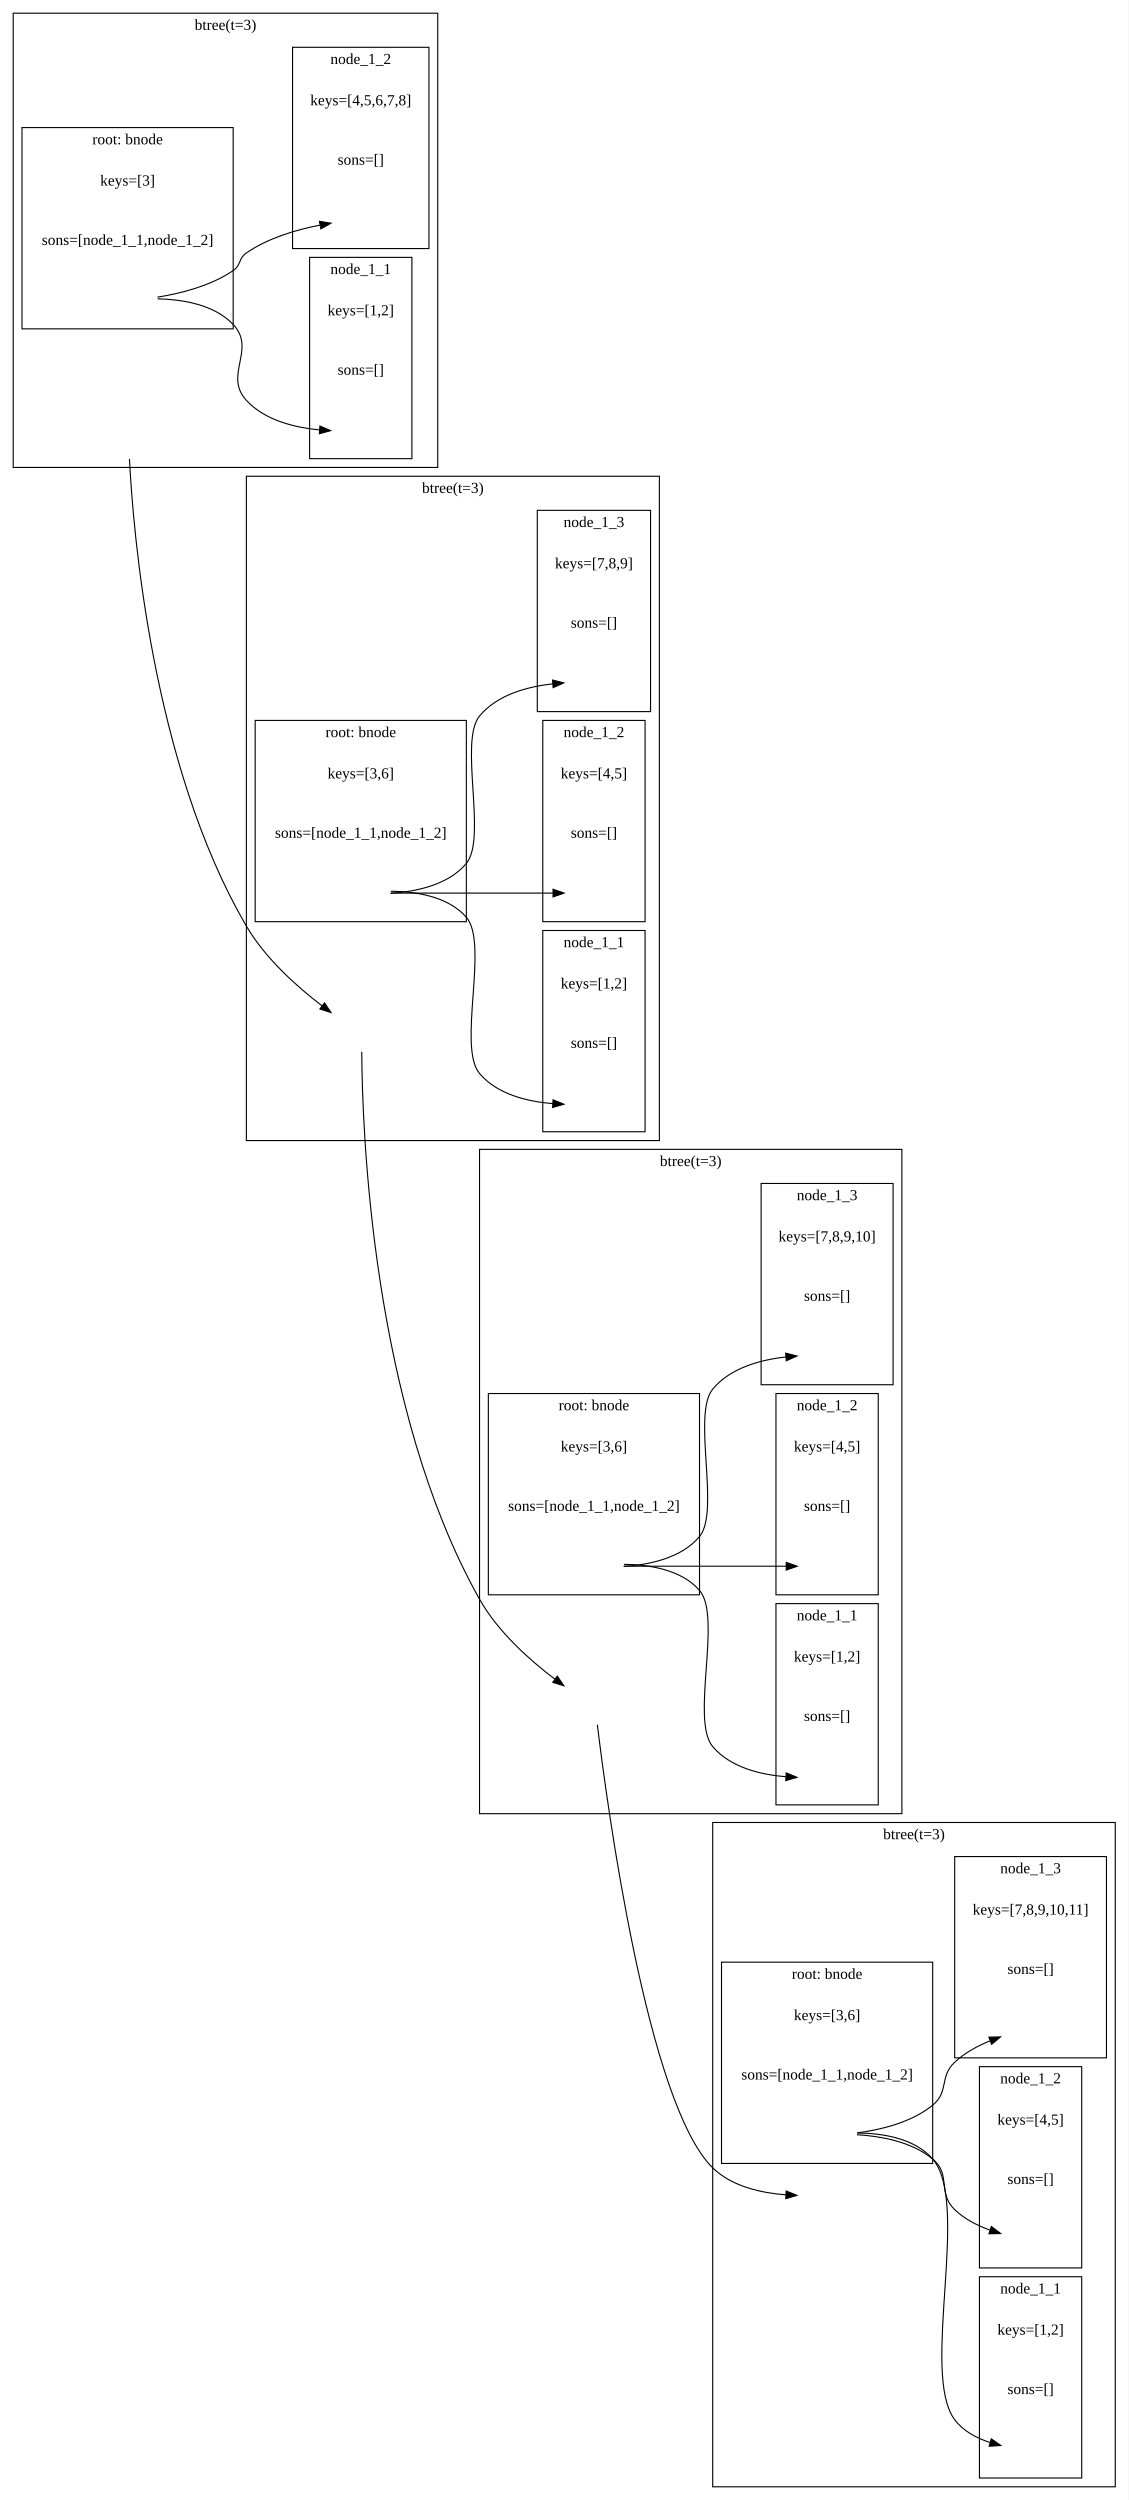
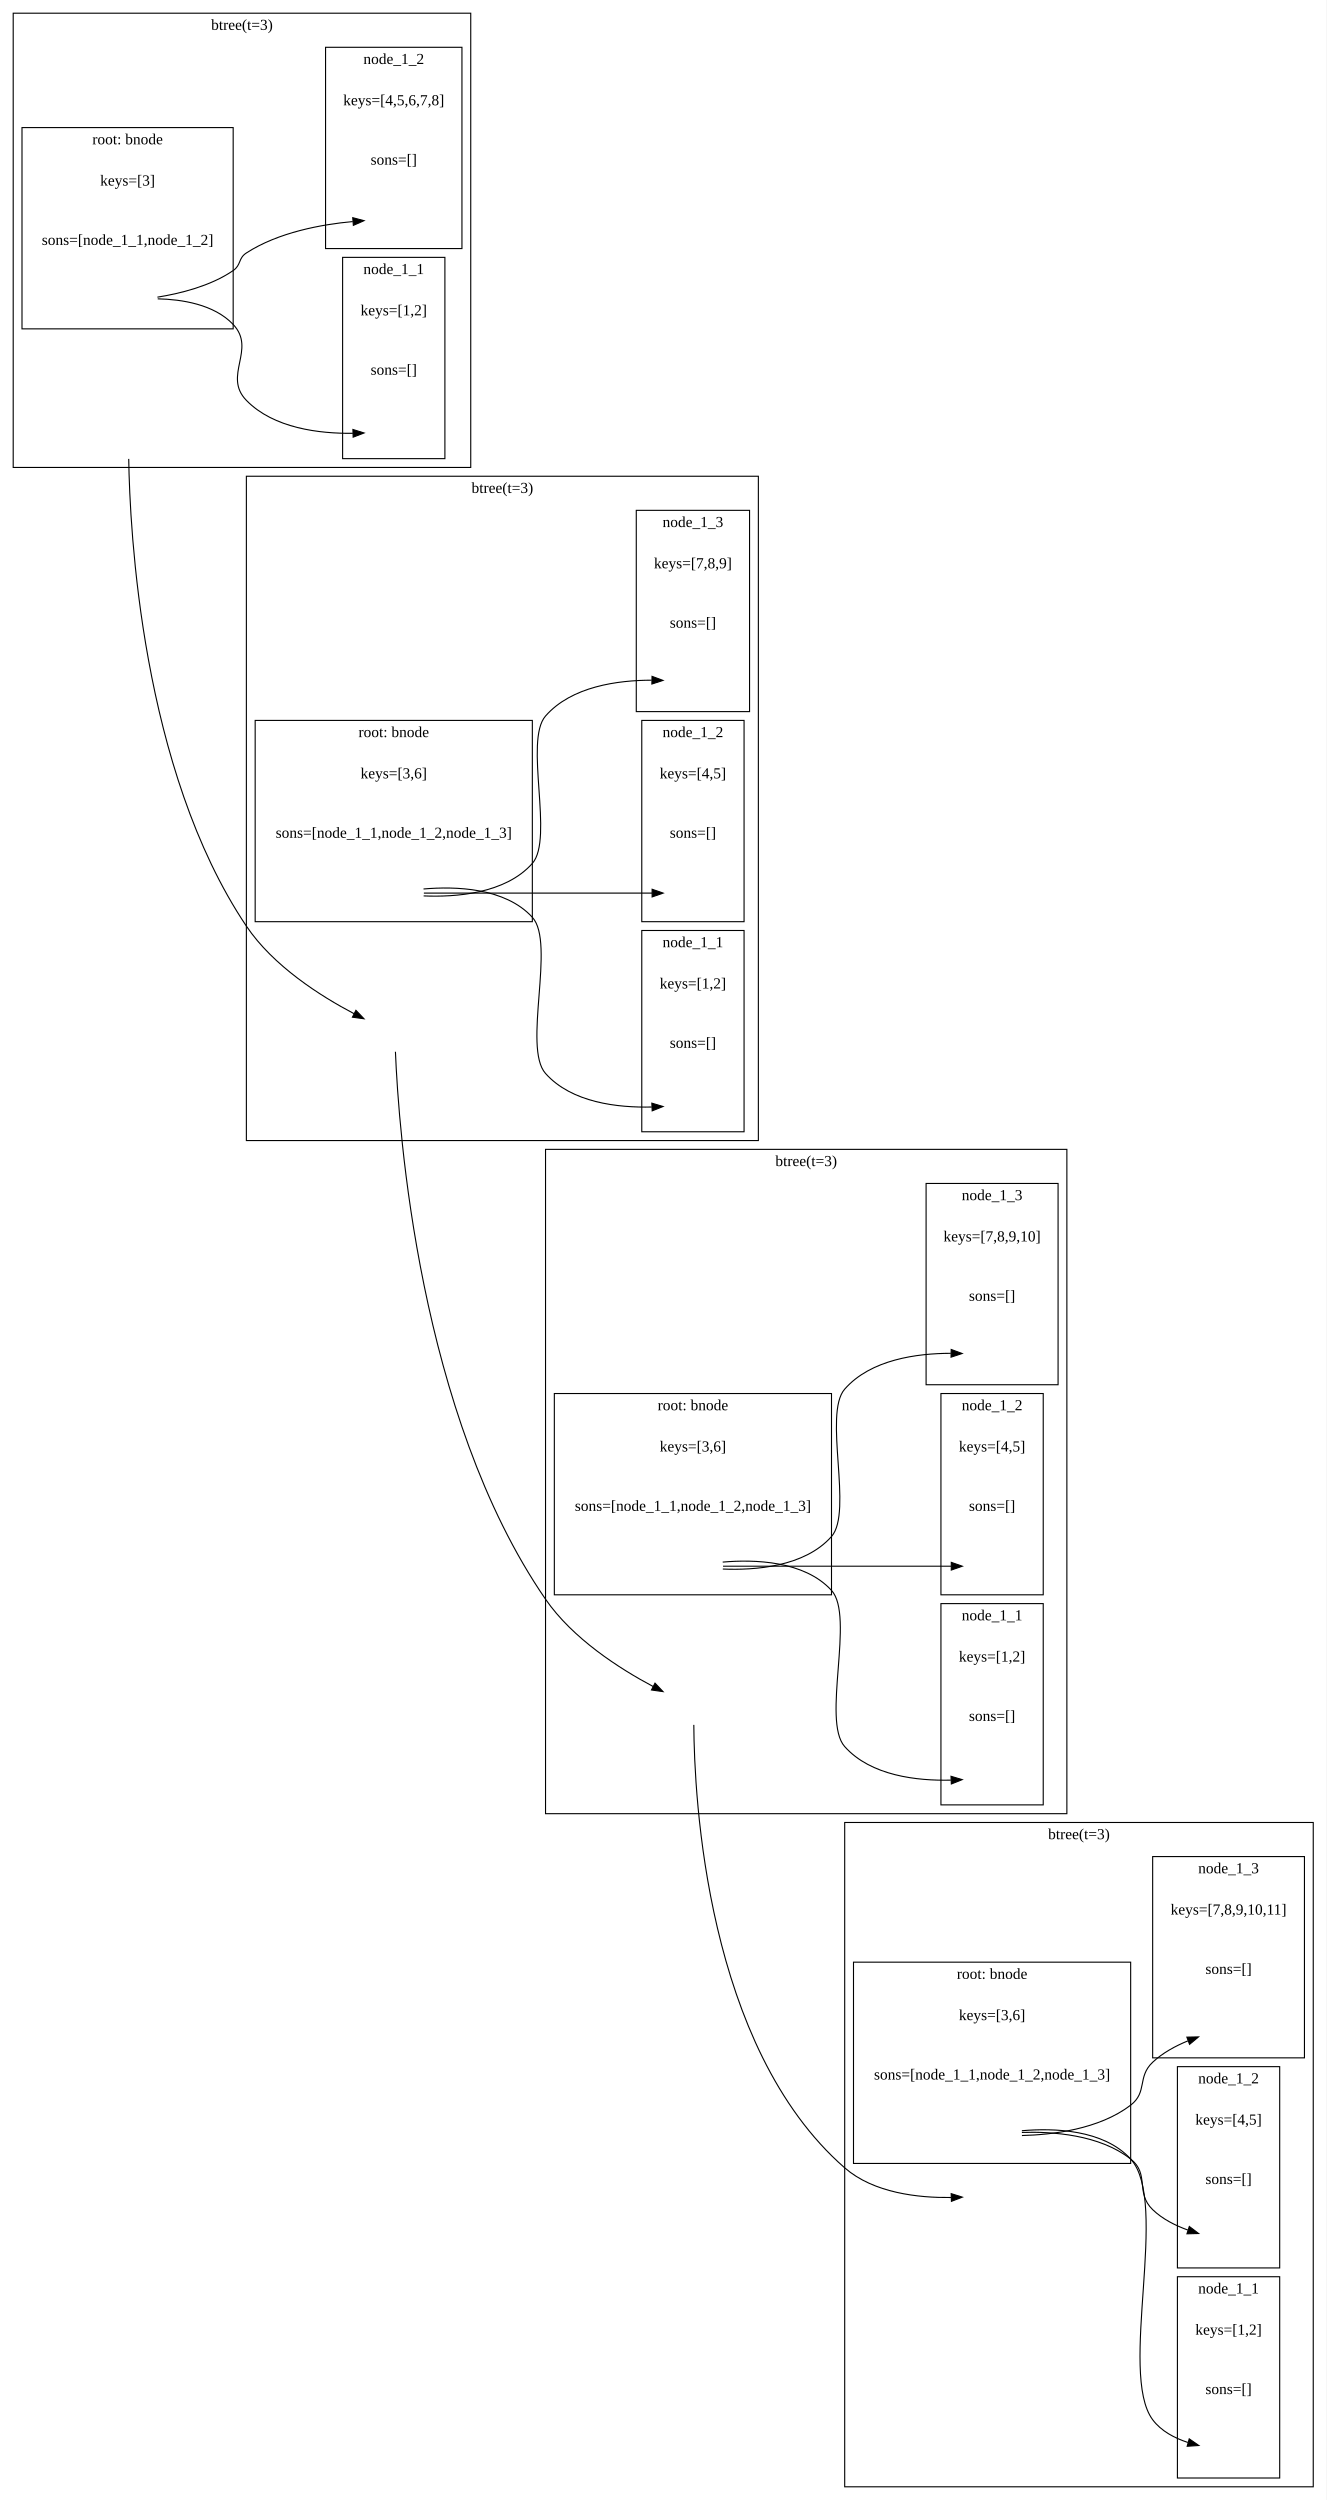
- <svg xmlns="http://www.w3.org/2000/svg" width="1026pt" height="2273pt" viewBox="0.00 0.00 1026.00 2273.00">
+ <svg xmlns="http://www.w3.org/2000/svg" width="1206pt" height="2273pt" viewBox="0.00 0.00 1206.00 2273.00">
  <g id="graph0" class="graph" transform="scale(1 1) rotate(0) translate(4 2269)">
-     <polygon fill="white" stroke="none" points="-4,4 -4,-2269 1022,-2269 1022,4 -4,4" />
+     <polygon fill="white" stroke="none" points="-4,4 -4,-2269 1202,-2269 1202,4 -4,4" />
    <g id="clust1" class="cluster">
-       <polygon fill="none" stroke="black" points="8,-1844 8,-2257 394,-2257 394,-1844 8,-1844" />
-       <text text-anchor="middle" x="201" y="-2241.8" font-family="Times New Roman,serif" font-size="14.00">btree(t=3)</text>
+       <polygon fill="none" stroke="black" points="8,-1844 8,-2257 424,-2257 424,-1844 8,-1844" />
+       <text text-anchor="middle" x="216" y="-2241.8" font-family="Times New Roman,serif" font-size="14.00">btree(t=3)</text>
    </g>
    <g id="clust3" class="cluster">
-       <polygon fill="none" stroke="black" points="277.5,-1852 277.5,-2035 370.5,-2035 370.5,-1852 277.5,-1852" />
-       <text text-anchor="middle" x="324" y="-2019.8" font-family="Times New Roman,serif" font-size="14.00">node_1_1</text>
+       <polygon fill="none" stroke="black" points="307.5,-1852 307.5,-2035 400.5,-2035 400.5,-1852 307.5,-1852" />
+       <text text-anchor="middle" x="354" y="-2019.8" font-family="Times New Roman,serif" font-size="14.00">node_1_1</text>
    </g>
    <g id="clust2" class="cluster">
      <polygon fill="none" stroke="black" points="16,-1970 16,-2153 208,-2153 208,-1970 16,-1970" />
      <text text-anchor="middle" x="112" y="-2137.8" font-family="Times New Roman,serif" font-size="14.00">root: bnode</text>
    </g>
    <g id="clust4" class="cluster">
-       <polygon fill="none" stroke="black" points="262,-2043 262,-2226 386,-2226 386,-2043 262,-2043" />
-       <text text-anchor="middle" x="324" y="-2210.8" font-family="Times New Roman,serif" font-size="14.00">node_1_2</text>
+       <polygon fill="none" stroke="black" points="292,-2043 292,-2226 416,-2226 416,-2043 292,-2043" />
+       <text text-anchor="middle" x="354" y="-2210.8" font-family="Times New Roman,serif" font-size="14.00">node_1_2</text>
    </g>
    <g id="clust5" class="cluster">
-       <polygon fill="none" stroke="black" points="220,-1232 220,-1836 595.5,-1836 595.5,-1232 220,-1232" />
-       <text text-anchor="middle" x="407.75" y="-1820.8" font-family="Times New Roman,serif" font-size="14.00">btree(t=3)</text>
+       <polygon fill="none" stroke="black" points="220,-1232 220,-1836 685.5,-1836 685.5,-1232 220,-1232" />
+       <text text-anchor="middle" x="452.75" y="-1820.8" font-family="Times New Roman,serif" font-size="14.00">btree(t=3)</text>
    </g>
    <g id="clust6" class="cluster">
-       <polygon fill="none" stroke="black" points="228,-1431 228,-1614 420,-1614 420,-1431 228,-1431" />
-       <text text-anchor="middle" x="324" y="-1598.8" font-family="Times New Roman,serif" font-size="14.00">root: bnode</text>
+       <polygon fill="none" stroke="black" points="228,-1431 228,-1614 480,-1614 480,-1431 228,-1431" />
+       <text text-anchor="middle" x="354" y="-1598.8" font-family="Times New Roman,serif" font-size="14.00">root: bnode</text>
    </g>
    <g id="clust7" class="cluster">
-       <polygon fill="none" stroke="black" points="489.5,-1240 489.5,-1423 582.5,-1423 582.5,-1240 489.5,-1240" />
-       <text text-anchor="middle" x="536" y="-1407.8" font-family="Times New Roman,serif" font-size="14.00">node_1_1</text>
+       <polygon fill="none" stroke="black" points="579.5,-1240 579.5,-1423 672.5,-1423 672.5,-1240 579.5,-1240" />
+       <text text-anchor="middle" x="626" y="-1407.8" font-family="Times New Roman,serif" font-size="14.00">node_1_1</text>
    </g>
    <g id="clust8" class="cluster">
-       <polygon fill="none" stroke="black" points="489.5,-1431 489.5,-1614 582.5,-1614 582.5,-1431 489.5,-1431" />
-       <text text-anchor="middle" x="536" y="-1598.8" font-family="Times New Roman,serif" font-size="14.00">node_1_2</text>
+       <polygon fill="none" stroke="black" points="579.5,-1431 579.5,-1614 672.5,-1614 672.5,-1431 579.5,-1431" />
+       <text text-anchor="middle" x="626" y="-1598.8" font-family="Times New Roman,serif" font-size="14.00">node_1_2</text>
    </g>
    <g id="clust9" class="cluster">
-       <polygon fill="none" stroke="black" points="484.5,-1622 484.5,-1805 587.5,-1805 587.5,-1622 484.5,-1622" />
-       <text text-anchor="middle" x="536" y="-1789.8" font-family="Times New Roman,serif" font-size="14.00">node_1_3</text>
+       <polygon fill="none" stroke="black" points="574.5,-1622 574.5,-1805 677.5,-1805 677.5,-1622 574.5,-1622" />
+       <text text-anchor="middle" x="626" y="-1789.8" font-family="Times New Roman,serif" font-size="14.00">node_1_3</text>
    </g>
    <g id="clust10" class="cluster">
-       <polygon fill="none" stroke="black" points="432,-620 432,-1224 816,-1224 816,-620 432,-620" />
-       <text text-anchor="middle" x="624" y="-1208.8" font-family="Times New Roman,serif" font-size="14.00">btree(t=3)</text>
+       <polygon fill="none" stroke="black" points="492,-620 492,-1224 966,-1224 966,-620 492,-620" />
+       <text text-anchor="middle" x="729" y="-1208.8" font-family="Times New Roman,serif" font-size="14.00">btree(t=3)</text>
    </g>
    <g id="clust11" class="cluster">
-       <polygon fill="none" stroke="black" points="440,-819 440,-1002 632,-1002 632,-819 440,-819" />
-       <text text-anchor="middle" x="536" y="-986.8" font-family="Times New Roman,serif" font-size="14.00">root: bnode</text>
+       <polygon fill="none" stroke="black" points="500,-819 500,-1002 752,-1002 752,-819 500,-819" />
+       <text text-anchor="middle" x="626" y="-986.8" font-family="Times New Roman,serif" font-size="14.00">root: bnode</text>
    </g>
    <g id="clust12" class="cluster">
-       <polygon fill="none" stroke="black" points="701.5,-628 701.5,-811 794.5,-811 794.5,-628 701.5,-628" />
-       <text text-anchor="middle" x="748" y="-795.8" font-family="Times New Roman,serif" font-size="14.00">node_1_1</text>
+       <polygon fill="none" stroke="black" points="851.5,-628 851.5,-811 944.5,-811 944.5,-628 851.5,-628" />
+       <text text-anchor="middle" x="898" y="-795.8" font-family="Times New Roman,serif" font-size="14.00">node_1_1</text>
    </g>
    <g id="clust13" class="cluster">
-       <polygon fill="none" stroke="black" points="701.5,-819 701.5,-1002 794.5,-1002 794.5,-819 701.5,-819" />
-       <text text-anchor="middle" x="748" y="-986.8" font-family="Times New Roman,serif" font-size="14.00">node_1_2</text>
+       <polygon fill="none" stroke="black" points="851.5,-819 851.5,-1002 944.5,-1002 944.5,-819 851.5,-819" />
+       <text text-anchor="middle" x="898" y="-986.8" font-family="Times New Roman,serif" font-size="14.00">node_1_2</text>
    </g>
    <g id="clust14" class="cluster">
-       <polygon fill="none" stroke="black" points="688,-1010 688,-1193 808,-1193 808,-1010 688,-1010" />
-       <text text-anchor="middle" x="748" y="-1177.8" font-family="Times New Roman,serif" font-size="14.00">node_1_3</text>
+       <polygon fill="none" stroke="black" points="838,-1010 838,-1193 958,-1193 958,-1010 838,-1010" />
+       <text text-anchor="middle" x="898" y="-1177.8" font-family="Times New Roman,serif" font-size="14.00">node_1_3</text>
    </g>
    <g id="clust15" class="cluster">
-       <polygon fill="none" stroke="black" points="644,-8 644,-612 1010,-612 1010,-8 644,-8" />
-       <text text-anchor="middle" x="827" y="-596.8" font-family="Times New Roman,serif" font-size="14.00">btree(t=3)</text>
+       <polygon fill="none" stroke="black" points="764,-8 764,-612 1190,-612 1190,-8 764,-8" />
+       <text text-anchor="middle" x="977" y="-596.8" font-family="Times New Roman,serif" font-size="14.00">btree(t=3)</text>
    </g>
    <g id="clust16" class="cluster">
-       <polygon fill="none" stroke="black" points="652,-302 652,-485 844,-485 844,-302 652,-302" />
-       <text text-anchor="middle" x="748" y="-469.8" font-family="Times New Roman,serif" font-size="14.00">root: bnode</text>
+       <polygon fill="none" stroke="black" points="772,-302 772,-485 1024,-485 1024,-302 772,-302" />
+       <text text-anchor="middle" x="898" y="-469.8" font-family="Times New Roman,serif" font-size="14.00">root: bnode</text>
    </g>
    <g id="clust17" class="cluster">
-       <polygon fill="none" stroke="black" points="886.5,-16 886.5,-199 979.5,-199 979.5,-16 886.5,-16" />
-       <text text-anchor="middle" x="933" y="-183.8" font-family="Times New Roman,serif" font-size="14.00">node_1_1</text>
+       <polygon fill="none" stroke="black" points="1066.5,-16 1066.5,-199 1159.5,-199 1159.5,-16 1066.5,-16" />
+       <text text-anchor="middle" x="1113" y="-183.8" font-family="Times New Roman,serif" font-size="14.00">node_1_1</text>
+     </g>
+     <g id="clust19" class="cluster">
+       <polygon fill="none" stroke="black" points="1044,-398 1044,-581 1182,-581 1182,-398 1044,-398" />
+       <text text-anchor="middle" x="1113" y="-565.8" font-family="Times New Roman,serif" font-size="14.00">node_1_3</text>
    </g>
    <g id="clust18" class="cluster">
-       <polygon fill="none" stroke="black" points="886.5,-207 886.5,-390 979.5,-390 979.5,-207 886.5,-207" />
-       <text text-anchor="middle" x="933" y="-374.8" font-family="Times New Roman,serif" font-size="14.00">node_1_2</text>
-     </g>
-     <g id="clust19" class="cluster">
-       <polygon fill="none" stroke="black" points="864,-398 864,-581 1002,-581 1002,-398 864,-398" />
-       <text text-anchor="middle" x="933" y="-565.8" font-family="Times New Roman,serif" font-size="14.00">node_1_3</text>
+       <polygon fill="none" stroke="black" points="1066.5,-207 1066.5,-390 1159.5,-390 1159.5,-207 1066.5,-207" />
+       <text text-anchor="middle" x="1113" y="-374.8" font-family="Times New Roman,serif" font-size="14.00">node_1_2</text>
    </g>
    <g id="node1" class="node">
      <text text-anchor="middle" x="112" y="-2100.3" font-family="Times New Roman,serif" font-size="14.00">keys=[3]</text>
    </g>
    <g id="node2" class="node">
      <text text-anchor="middle" x="112" y="-2046.3" font-family="Times New Roman,serif" font-size="14.00">sons=[node_1_1,node_1_2]</text>
    </g>
    <g id="node3" class="node" />
    <g id="node6" class="node" />
    <g id="edge1" class="edge">
-       <path fill="none" stroke="black" d="M139.398,-1997.3C160.932,-1996.83 190.548,-1992.45 208,-1974 229.392,-1951.39 198.935,-1927.92 220,-1905 236.74,-1886.79 264.12,-1880.24 286.444,-1878.13" />
-       <polygon fill="black" stroke="black" points="286.87,-1881.61 296.608,-1877.44 286.393,-1874.63 286.87,-1881.61" />
+       <path fill="none" stroke="black" d="M139.398,-1997.3C160.932,-1996.83 190.548,-1992.45 208,-1974 229.392,-1951.39 198.301,-1927.32 220,-1905 244.83,-1879.46 286.715,-1874.67 316.853,-1875.03" />
+       <polygon fill="black" stroke="black" points="316.872,-1878.53 326.976,-1875.34 317.09,-1871.53 316.872,-1878.53" />
    </g>
    <g id="node9" class="node" />
    <g id="edge2" class="edge">
-       <path fill="none" stroke="black" d="M139.119,-1998.82C159.371,-2002.03 187.369,-2008.82 208,-2023 215.326,-2028.03 212.691,-2033.94 220,-2039 239.784,-2052.69 265.827,-2060.2 286.776,-2064.29" />
-       <polygon fill="black" stroke="black" points="286.446,-2067.78 296.903,-2066.08 287.664,-2060.89 286.446,-2067.78" />
+       <path fill="none" stroke="black" d="M139.119,-1998.82C159.371,-2002.03 187.369,-2008.82 208,-2023 215.326,-2028.03 212.538,-2034.17 220,-2039 249.071,-2057.82 288.355,-2064.93 316.682,-2067.56" />
+       <polygon fill="black" stroke="black" points="316.716,-2071.08 326.959,-2068.37 317.263,-2064.1 316.716,-2071.08" />
    </g>
    <g id="node4" class="node">
-       <text text-anchor="middle" x="324" y="-1982.3" font-family="Times New Roman,serif" font-size="14.00">keys=[1,2]</text>
+       <text text-anchor="middle" x="354" y="-1982.3" font-family="Times New Roman,serif" font-size="14.00">keys=[1,2]</text>
    </g>
    <g id="node5" class="node">
-       <text text-anchor="middle" x="324" y="-1928.3" font-family="Times New Roman,serif" font-size="14.00">sons=[]</text>
+       <text text-anchor="middle" x="354" y="-1928.3" font-family="Times New Roman,serif" font-size="14.00">sons=[]</text>
    </g>
    <g id="node7" class="node">
-       <text text-anchor="middle" x="324" y="-2173.3" font-family="Times New Roman,serif" font-size="14.00">keys=[4,5,6,7,8]</text>
+       <text text-anchor="middle" x="354" y="-2173.3" font-family="Times New Roman,serif" font-size="14.00">keys=[4,5,6,7,8]</text>
    </g>
    <g id="node8" class="node">
-       <text text-anchor="middle" x="324" y="-2119.3" font-family="Times New Roman,serif" font-size="14.00">sons=[]</text>
+       <text text-anchor="middle" x="354" y="-2119.3" font-family="Times New Roman,serif" font-size="14.00">sons=[]</text>
    </g>
    <g id="node10" class="node" />
    <g id="node23" class="node" />
    <g id="edge12" class="edge">
-       <path fill="none" stroke="black" d="M113.706,-1851.74C116.883,-1788.49 133.784,-1574.56 220,-1427 237.134,-1397.68 266.008,-1371.9 288.833,-1354.47" />
-       <polygon fill="black" stroke="black" points="291.008,-1357.21 296.935,-1348.43 286.825,-1351.6 291.008,-1357.21" />
+       <path fill="none" stroke="black" d="M113.036,-1851.77C114.005,-1787.73 124.513,-1569.22 220,-1427 244.384,-1390.68 287.391,-1363.39 317.893,-1347.36" />
+       <polygon fill="black" stroke="black" points="319.608,-1350.41 326.923,-1342.75 316.425,-1344.18 319.608,-1350.41" />
    </g>
    <g id="node11" class="node">
-       <text text-anchor="middle" x="324" y="-1561.3" font-family="Times New Roman,serif" font-size="14.00">keys=[3,6]</text>
+       <text text-anchor="middle" x="354" y="-1561.3" font-family="Times New Roman,serif" font-size="14.00">keys=[3,6]</text>
    </g>
    <g id="node12" class="node">
-       <text text-anchor="middle" x="324" y="-1507.3" font-family="Times New Roman,serif" font-size="14.00">sons=[node_1_1,node_1_2]</text>
+       <text text-anchor="middle" x="354" y="-1507.3" font-family="Times New Roman,serif" font-size="14.00">sons=[node_1_1,node_1_2,node_1_3]</text>
    </g>
    <g id="node13" class="node" />
    <g id="node16" class="node" />
    <g id="edge3" class="edge">
-       <path fill="none" stroke="black" d="M351.389,-1458.69C373.219,-1458.51 403.264,-1454.32 420,-1435 440.733,-1411.06 411.614,-1317.23 432,-1293 448.099,-1273.86 475.946,-1267.41 498.629,-1265.58" />
-       <polygon fill="black" stroke="black" points="498.832,-1269.08 508.627,-1265.04 498.452,-1262.09 498.832,-1269.08" />
+       <path fill="none" stroke="black" d="M381.077,-1460.74C409.818,-1463.24 455.25,-1462.08 480,-1435 501.364,-1411.62 470.943,-1316.65 492,-1293 515.754,-1266.32 558.026,-1261.77 588.547,-1262.5" />
+       <polygon fill="black" stroke="black" points="588.659,-1266.01 598.803,-1262.95 588.966,-1259.01 588.659,-1266.01" />
    </g>
    <g id="node19" class="node" />
    <g id="edge4" class="edge">
-       <path fill="none" stroke="black" d="M351.172,-1457C388.371,-1457 456.677,-1457 498.736,-1457" />
-       <polygon fill="black" stroke="black" points="498.829,-1460.5 508.829,-1457 498.829,-1453.5 498.829,-1460.5" />
+       <path fill="none" stroke="black" d="M381.38,-1457C429.997,-1457 533.787,-1457 588.89,-1457" />
+       <polygon fill="black" stroke="black" points="588.91,-1460.5 598.91,-1457 588.91,-1453.5 588.91,-1460.5" />
    </g>
    <g id="node22" class="node" />
    <g id="edge5" class="edge">
-       <path fill="none" stroke="black" d="M351.067,-1456.81C373.004,-1458.17 403.378,-1463.93 420,-1484 439.067,-1507.03 413.008,-1594.91 432,-1618 448.006,-1637.46 475.858,-1644.73 498.567,-1647.26" />
-       <polygon fill="black" stroke="black" points="498.316,-1650.75 508.578,-1648.12 498.912,-1643.78 498.316,-1650.75" />
+       <path fill="none" stroke="black" d="M381.177,-1454.44C410.009,-1453.21 455.523,-1456.3 480,-1484 499.796,-1506.4 472.306,-1595.51 492,-1618 515.642,-1645 557.934,-1650.54 588.491,-1650.57" />
+       <polygon fill="black" stroke="black" points="588.828,-1654.07 598.76,-1650.38 588.696,-1647.07 588.828,-1654.07" />
    </g>
    <g id="node14" class="node">
-       <text text-anchor="middle" x="536" y="-1370.3" font-family="Times New Roman,serif" font-size="14.00">keys=[1,2]</text>
+       <text text-anchor="middle" x="626" y="-1370.3" font-family="Times New Roman,serif" font-size="14.00">keys=[1,2]</text>
    </g>
    <g id="node15" class="node">
-       <text text-anchor="middle" x="536" y="-1316.3" font-family="Times New Roman,serif" font-size="14.00">sons=[]</text>
+       <text text-anchor="middle" x="626" y="-1316.3" font-family="Times New Roman,serif" font-size="14.00">sons=[]</text>
    </g>
    <g id="node17" class="node">
-       <text text-anchor="middle" x="536" y="-1561.3" font-family="Times New Roman,serif" font-size="14.00">keys=[4,5]</text>
+       <text text-anchor="middle" x="626" y="-1561.3" font-family="Times New Roman,serif" font-size="14.00">keys=[4,5]</text>
    </g>
    <g id="node18" class="node">
-       <text text-anchor="middle" x="536" y="-1507.3" font-family="Times New Roman,serif" font-size="14.00">sons=[]</text>
+       <text text-anchor="middle" x="626" y="-1507.3" font-family="Times New Roman,serif" font-size="14.00">sons=[]</text>
    </g>
    <g id="node20" class="node">
-       <text text-anchor="middle" x="536" y="-1752.3" font-family="Times New Roman,serif" font-size="14.00">keys=[7,8,9]</text>
+       <text text-anchor="middle" x="626" y="-1752.3" font-family="Times New Roman,serif" font-size="14.00">keys=[7,8,9]</text>
    </g>
    <g id="node21" class="node">
-       <text text-anchor="middle" x="536" y="-1698.3" font-family="Times New Roman,serif" font-size="14.00">sons=[]</text>
+       <text text-anchor="middle" x="626" y="-1698.3" font-family="Times New Roman,serif" font-size="14.00">sons=[]</text>
    </g>
    <g id="node36" class="node" />
    <g id="edge13" class="edge">
-       <path fill="none" stroke="black" d="M324.902,-1312.72C325.294,-1243.1 333.749,-989.618 432,-815 448.654,-785.401 477.57,-759.653 500.532,-742.295" />
-       <polygon fill="black" stroke="black" points="502.712,-745.036 508.689,-736.288 498.561,-739.4 502.712,-745.036" />
+       <path fill="none" stroke="black" d="M355.529,-1312.74C358.402,-1242.15 376.697,-982.619 492,-815 516.718,-779.067 559.464,-751.768 589.82,-735.634" />
+       <polygon fill="black" stroke="black" points="591.532,-738.689 598.809,-730.988 588.318,-732.47 591.532,-738.689" />
    </g>
    <g id="node24" class="node">
-       <text text-anchor="middle" x="536" y="-949.3" font-family="Times New Roman,serif" font-size="14.00">keys=[3,6]</text>
+       <text text-anchor="middle" x="626" y="-949.3" font-family="Times New Roman,serif" font-size="14.00">keys=[3,6]</text>
    </g>
    <g id="node25" class="node">
-       <text text-anchor="middle" x="536" y="-895.3" font-family="Times New Roman,serif" font-size="14.00">sons=[node_1_1,node_1_2]</text>
+       <text text-anchor="middle" x="626" y="-895.3" font-family="Times New Roman,serif" font-size="14.00">sons=[node_1_1,node_1_2,node_1_3]</text>
    </g>
    <g id="node26" class="node" />
    <g id="node29" class="node" />
    <g id="edge6" class="edge">
-       <path fill="none" stroke="black" d="M563.389,-846.685C585.219,-846.505 615.264,-842.324 632,-823 652.733,-799.062 623.614,-705.234 644,-681 660.099,-661.862 687.946,-655.411 710.629,-653.583" />
-       <polygon fill="black" stroke="black" points="710.832,-657.077 720.627,-653.039 710.452,-650.087 710.832,-657.077" />
+       <path fill="none" stroke="black" d="M653.077,-848.744C681.818,-851.242 727.25,-850.082 752,-823 773.364,-799.624 742.943,-704.653 764,-681 787.754,-654.318 830.026,-649.77 860.547,-650.498" />
+       <polygon fill="black" stroke="black" points="860.659,-654.006 870.803,-650.948 860.966,-647.013 860.659,-654.006" />
    </g>
    <g id="node32" class="node" />
    <g id="edge7" class="edge">
-       <path fill="none" stroke="black" d="M563.172,-845C600.371,-845 668.677,-845 710.736,-845" />
-       <polygon fill="black" stroke="black" points="710.829,-848.5 720.829,-845 710.829,-841.5 710.829,-848.5" />
+       <path fill="none" stroke="black" d="M653.38,-845C701.997,-845 805.787,-845 860.89,-845" />
+       <polygon fill="black" stroke="black" points="860.91,-848.5 870.91,-845 860.91,-841.5 860.91,-848.5" />
    </g>
    <g id="node35" class="node" />
    <g id="edge8" class="edge">
-       <path fill="none" stroke="black" d="M563.067,-844.809C585.004,-846.171 615.378,-851.926 632,-872 651.067,-895.027 625.008,-982.911 644,-1006 660.006,-1025.46 687.858,-1032.73 710.567,-1035.26" />
-       <polygon fill="black" stroke="black" points="710.316,-1038.75 720.578,-1036.12 710.912,-1031.78 710.316,-1038.75" />
+       <path fill="none" stroke="black" d="M653.177,-842.435C682.009,-841.21 727.523,-844.299 752,-872 771.796,-894.404 744.306,-983.506 764,-1006 787.642,-1033 829.934,-1038.54 860.491,-1038.57" />
+       <polygon fill="black" stroke="black" points="860.828,-1042.07 870.76,-1038.38 860.696,-1035.07 860.828,-1042.07" />
    </g>
    <g id="node27" class="node">
-       <text text-anchor="middle" x="748" y="-758.3" font-family="Times New Roman,serif" font-size="14.00">keys=[1,2]</text>
+       <text text-anchor="middle" x="898" y="-758.3" font-family="Times New Roman,serif" font-size="14.00">keys=[1,2]</text>
    </g>
    <g id="node28" class="node">
-       <text text-anchor="middle" x="748" y="-704.3" font-family="Times New Roman,serif" font-size="14.00">sons=[]</text>
+       <text text-anchor="middle" x="898" y="-704.3" font-family="Times New Roman,serif" font-size="14.00">sons=[]</text>
    </g>
    <g id="node30" class="node">
-       <text text-anchor="middle" x="748" y="-949.3" font-family="Times New Roman,serif" font-size="14.00">keys=[4,5]</text>
+       <text text-anchor="middle" x="898" y="-949.3" font-family="Times New Roman,serif" font-size="14.00">keys=[4,5]</text>
    </g>
    <g id="node31" class="node">
-       <text text-anchor="middle" x="748" y="-895.3" font-family="Times New Roman,serif" font-size="14.00">sons=[]</text>
+       <text text-anchor="middle" x="898" y="-895.3" font-family="Times New Roman,serif" font-size="14.00">sons=[]</text>
    </g>
    <g id="node33" class="node">
-       <text text-anchor="middle" x="748" y="-1140.3" font-family="Times New Roman,serif" font-size="14.00">keys=[7,8,9,10]</text>
+       <text text-anchor="middle" x="898" y="-1140.3" font-family="Times New Roman,serif" font-size="14.00">keys=[7,8,9,10]</text>
    </g>
    <g id="node34" class="node">
-       <text text-anchor="middle" x="748" y="-1086.3" font-family="Times New Roman,serif" font-size="14.00">sons=[]</text>
+       <text text-anchor="middle" x="898" y="-1086.3" font-family="Times New Roman,serif" font-size="14.00">sons=[]</text>
    </g>
    <g id="node49" class="node" />
    <g id="edge14" class="edge">
-       <path fill="none" stroke="black" d="M539.116,-700.815C547.985,-627.703 584.49,-356.334 644,-298 661.432,-280.913 688.537,-275.1 710.566,-273.461" />
-       <polygon fill="black" stroke="black" points="710.777,-276.954 720.592,-272.967 710.433,-269.963 710.777,-276.954" />
+       <path fill="none" stroke="black" d="M626.816,-700.755C627.218,-634.949 638.025,-407.901 764,-298 790.376,-274.99 831.175,-270.647 860.632,-271.03" />
+       <polygon fill="black" stroke="black" points="860.816,-274.537 870.923,-271.359 861.04,-267.541 860.816,-274.537" />
    </g>
    <g id="node37" class="node">
-       <text text-anchor="middle" x="748" y="-432.3" font-family="Times New Roman,serif" font-size="14.00">keys=[3,6]</text>
+       <text text-anchor="middle" x="898" y="-432.3" font-family="Times New Roman,serif" font-size="14.00">keys=[3,6]</text>
    </g>
    <g id="node38" class="node">
-       <text text-anchor="middle" x="748" y="-378.3" font-family="Times New Roman,serif" font-size="14.00">sons=[node_1_1,node_1_2]</text>
+       <text text-anchor="middle" x="898" y="-378.3" font-family="Times New Roman,serif" font-size="14.00">sons=[node_1_1,node_1_2,node_1_3]</text>
    </g>
    <g id="node39" class="node" />
    <g id="node42" class="node" />
    <g id="edge9" class="edge">
-       <path fill="none" stroke="black" d="M775.389,-329.686C797.22,-329.506 827.265,-325.325 844,-306 878.6,-266.046 832.499,-111.441 864,-69 871.689,-58.641 883.98,-52.252 896.011,-48.313" />
-       <polygon fill="black" stroke="black" points="897.254,-51.6 905.949,-45.547 895.377,-44.856 897.254,-51.6" />
+       <path fill="none" stroke="black" d="M925.077,-331.744C953.819,-334.243 999.251,-333.084 1024,-306 1059.65,-266.983 1012.5,-111.441 1044,-69 1051.69,-58.641 1063.98,-52.252 1076.01,-48.313" />
+       <polygon fill="black" stroke="black" points="1077.25,-51.6 1085.95,-45.547 1075.38,-44.856 1077.25,-51.6" />
    </g>
    <g id="node45" class="node" />
    <g id="edge10" class="edge">
-       <path fill="none" stroke="black" d="M775.175,-328.115C795.999,-326.877 824.742,-322.028 844,-306 861.135,-291.739 847.985,-275.508 864,-260 872.822,-251.457 884.679,-245.516 896.021,-241.43" />
-       <polygon fill="black" stroke="black" points="897.316,-244.69 905.765,-238.298 895.174,-238.026 897.316,-244.69" />
+       <path fill="none" stroke="black" d="M925.083,-330.193C952.564,-331.089 995.704,-328.3 1024,-306 1041.51,-292.201 1027.98,-275.508 1044,-260 1052.82,-251.457 1064.68,-245.516 1076.02,-241.43" />
+       <polygon fill="black" stroke="black" points="1077.32,-244.69 1085.77,-238.298 1075.17,-238.026 1077.32,-244.69" />
    </g>
    <g id="node48" class="node" />
    <g id="edge11" class="edge">
-       <path fill="none" stroke="black" d="M775.402,-329.823C796.08,-332.486 824.512,-339.016 844,-355 859.062,-367.353 849.83,-380.634 864,-394 873.002,-402.492 884.803,-408.831 896.042,-413.439" />
-       <polygon fill="black" stroke="black" points="895.098,-416.823 905.69,-417.054 897.554,-410.268 895.098,-416.823" />
+       <path fill="none" stroke="black" d="M925.14,-327.375C952.469,-328.04 995.297,-332.96 1024,-355 1039.45,-366.864 1029.83,-380.634 1044,-394 1053,-402.492 1064.8,-408.831 1076.04,-413.439" />
+       <polygon fill="black" stroke="black" points="1075.1,-416.823 1085.69,-417.054 1077.55,-410.268 1075.1,-416.823" />
    </g>
    <g id="node40" class="node">
-       <text text-anchor="middle" x="933" y="-146.3" font-family="Times New Roman,serif" font-size="14.00">keys=[1,2]</text>
+       <text text-anchor="middle" x="1113" y="-146.3" font-family="Times New Roman,serif" font-size="14.00">keys=[1,2]</text>
    </g>
    <g id="node41" class="node">
-       <text text-anchor="middle" x="933" y="-92.3" font-family="Times New Roman,serif" font-size="14.00">sons=[]</text>
+       <text text-anchor="middle" x="1113" y="-92.3" font-family="Times New Roman,serif" font-size="14.00">sons=[]</text>
    </g>
    <g id="node43" class="node">
-       <text text-anchor="middle" x="933" y="-337.3" font-family="Times New Roman,serif" font-size="14.00">keys=[4,5]</text>
+       <text text-anchor="middle" x="1113" y="-337.3" font-family="Times New Roman,serif" font-size="14.00">keys=[4,5]</text>
    </g>
    <g id="node44" class="node">
-       <text text-anchor="middle" x="933" y="-283.3" font-family="Times New Roman,serif" font-size="14.00">sons=[]</text>
+       <text text-anchor="middle" x="1113" y="-283.3" font-family="Times New Roman,serif" font-size="14.00">sons=[]</text>
    </g>
    <g id="node46" class="node">
-       <text text-anchor="middle" x="933" y="-528.3" font-family="Times New Roman,serif" font-size="14.00">keys=[7,8,9,10,11]</text>
+       <text text-anchor="middle" x="1113" y="-528.3" font-family="Times New Roman,serif" font-size="14.00">keys=[7,8,9,10,11]</text>
    </g>
    <g id="node47" class="node">
-       <text text-anchor="middle" x="933" y="-474.3" font-family="Times New Roman,serif" font-size="14.00">sons=[]</text>
+       <text text-anchor="middle" x="1113" y="-474.3" font-family="Times New Roman,serif" font-size="14.00">sons=[]</text>
    </g>
  </g>
</svg>
